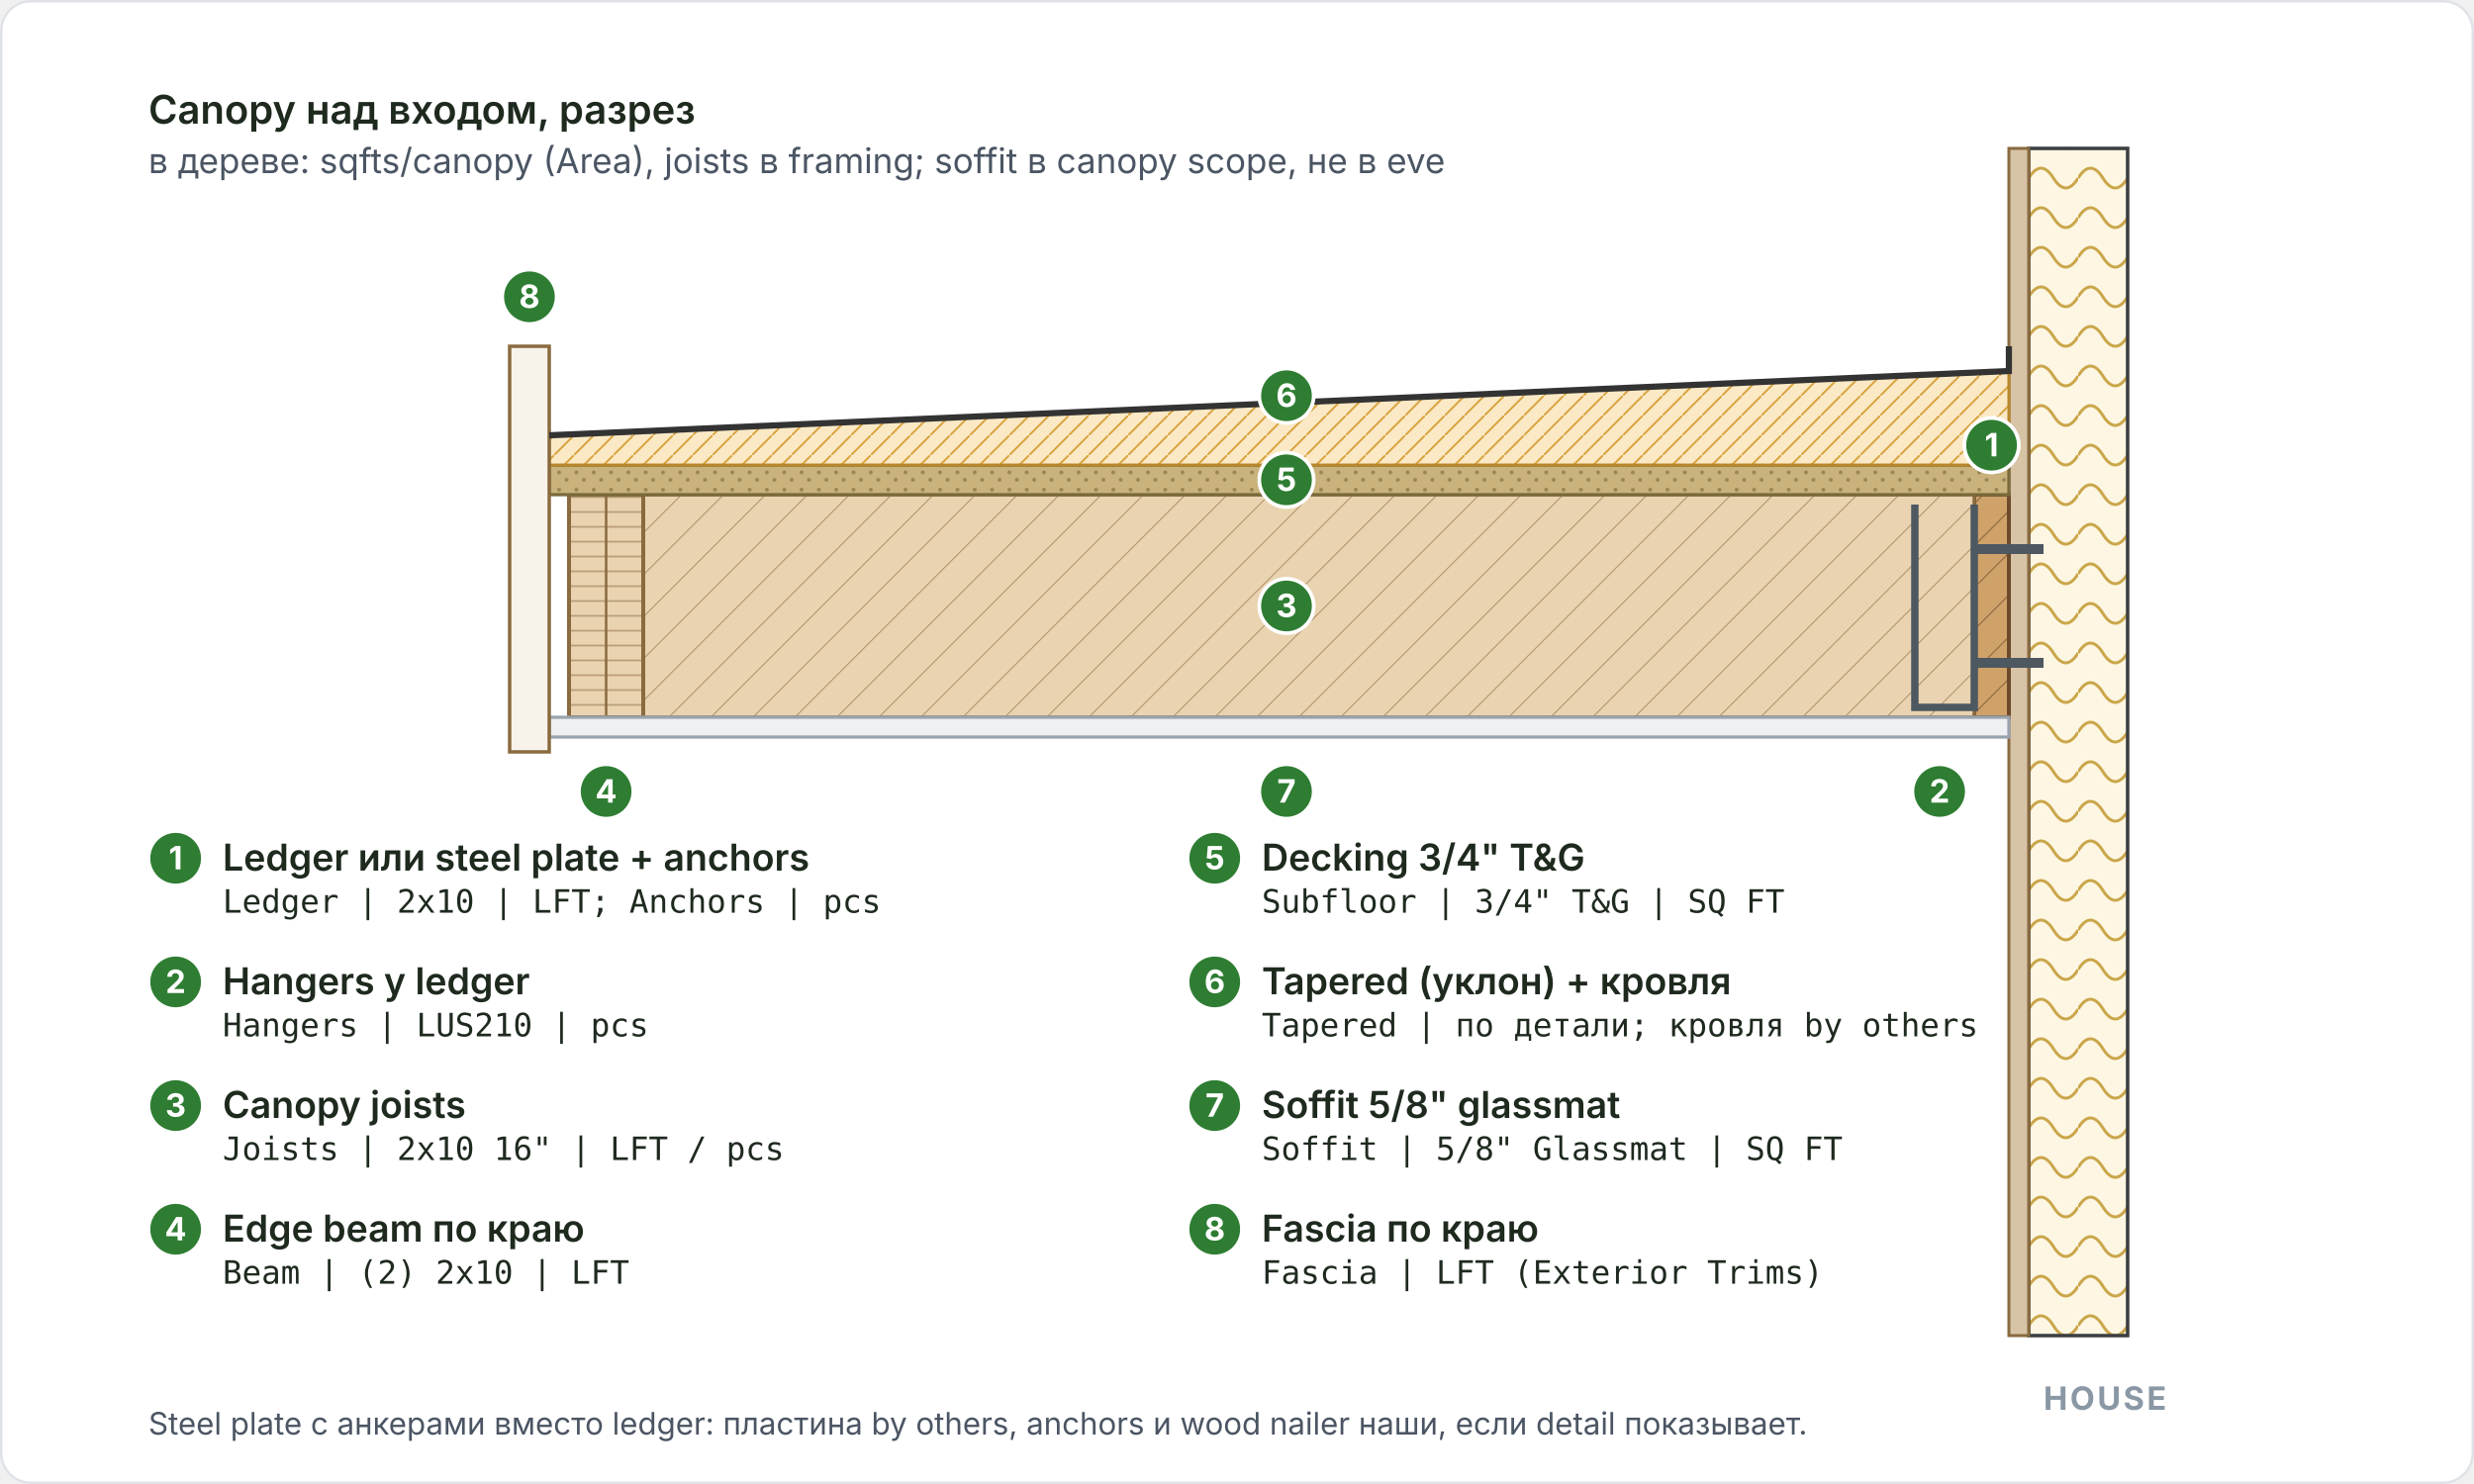
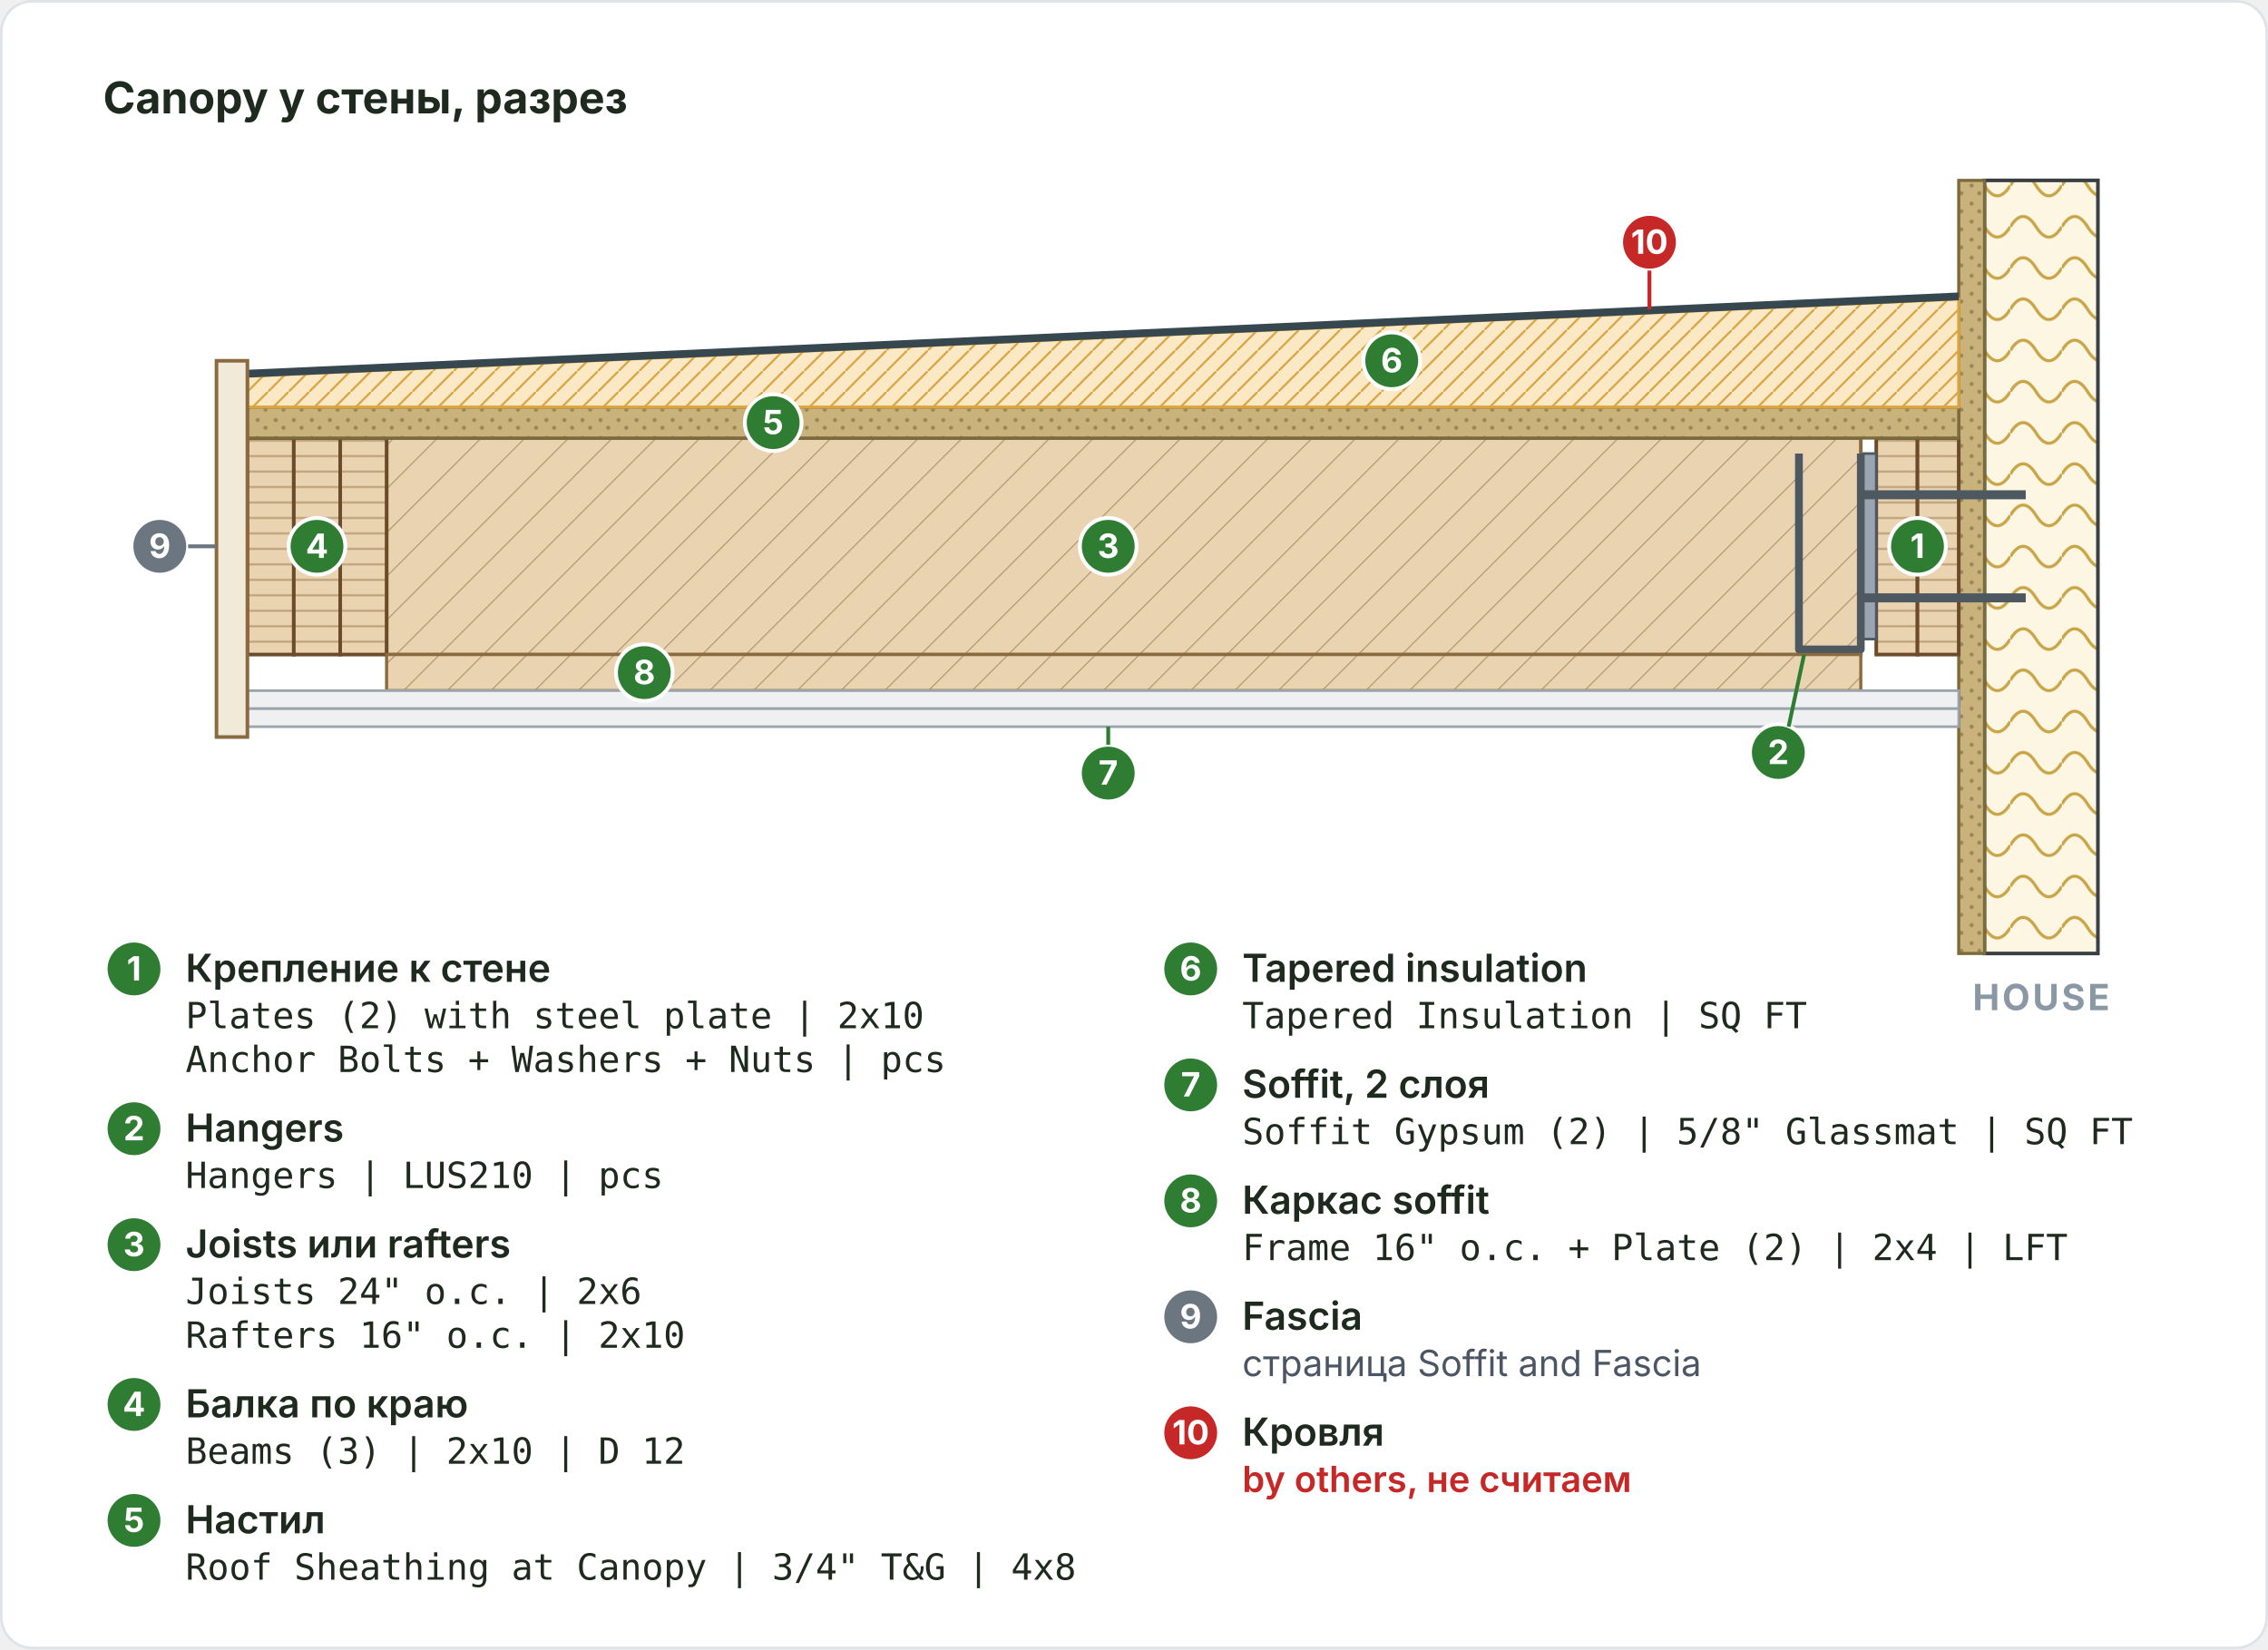
- <svg xmlns="http://www.w3.org/2000/svg" viewBox="0 0 1000 600" role="img" aria-labelledby="t d">
+ <svg xmlns="http://www.w3.org/2000/svg" viewBox="0 0 880 640" role="img" aria-labelledby="t d">
  <defs>
    <marker id="arr" markerWidth="10" markerHeight="10" refX="9" refY="5" orient="auto" markerUnits="userSpaceOnUse">
      <path d="M0,1 L0,9 L10,5 z" fill="#2e7d32" />
    </marker>
    <marker id="arrInk" markerWidth="10" markerHeight="10" refX="9" refY="5" orient="auto" markerUnits="userSpaceOnUse">
      <path d="M0,1 L0,9 L10,5 z" fill="#3a3f44" />
    </marker>
    <marker id="arrRed" markerWidth="10" markerHeight="10" refX="9" refY="5" orient="auto" markerUnits="userSpaceOnUse">
      <path d="M0,1 L0,9 L10,5 z" fill="#c62828" />
    </marker>
-     <marker id="dot" markerWidth="8" markerHeight="8" refX="4" refY="4" markerUnits="userSpaceOnUse">
-       <circle cx="4" cy="4" r="3" fill="#2e7d32" />
+     <marker id="arrGrey" markerWidth="10" markerHeight="10" refX="9" refY="5" orient="auto" markerUnits="userSpaceOnUse">
+       <path d="M0,1 L0,9 L10,5 z" fill="#8a98a5" />
    </marker>
    <marker id="tick" markerWidth="8" markerHeight="8" refX="4" refY="4" orient="auto" markerUnits="userSpaceOnUse">
      <path d="M4,0 L4,8" stroke="#3a3f44" stroke-width="1.4" />
    </marker>
    <pattern id="wood" width="12" height="12" patternUnits="userSpaceOnUse" patternTransform="rotate(45)">
      <rect width="12" height="12" fill="#e9d3b0" />
      <line x1="0" y1="0" x2="0" y2="12" stroke="#8a6a3f" stroke-width="0.9" opacity="0.55" />
    </pattern>
    <pattern id="pt" width="12" height="12" patternUnits="userSpaceOnUse" patternTransform="rotate(45)">
      <rect width="12" height="12" fill="#cfa26a" />
      <line x1="0" y1="0" x2="0" y2="12" stroke="#6c4b2a" stroke-width="1" opacity="0.6" />
    </pattern>
    <pattern id="conc" width="10" height="10" patternUnits="userSpaceOnUse">
      <rect width="10" height="10" fill="#cfd4d8" />
      <circle cx="2.5" cy="2.5" r="1" fill="#6b7378" opacity="0.7" />
      <circle cx="7" cy="6.5" r="1" fill="#6b7378" opacity="0.7" />
    </pattern>
    <pattern id="sheath" width="7" height="7" patternUnits="userSpaceOnUse">
      <rect width="7" height="7" fill="#c9b27c" />
      <circle cx="2" cy="2" r="0.8" fill="#7a6a3c" opacity="0.6" />
      <circle cx="5" cy="5" r="0.8" fill="#7a6a3c" opacity="0.6" />
    </pattern>
    <pattern id="batt" width="20" height="16" patternUnits="userSpaceOnUse">
      <rect width="20" height="16" fill="#fdf6e3" />
      <path d="M0,8 Q5,0 10,8 T20,8" fill="none" stroke="#caa64a" stroke-width="1.2" />
    </pattern>
    <pattern id="rigid" width="8" height="8" patternUnits="userSpaceOnUse">
      <rect width="8" height="8" fill="#fbe9c6" />
      <path d="M0,8 L8,0" stroke="#d9a441" stroke-width="0.8" />
    </pattern>
    <pattern id="cmu" width="40" height="20" patternUnits="userSpaceOnUse">
      <rect width="40" height="20" fill="#cfd4d8" />
      <path d="M0,10 H40 M20,0 V10 M0,10 V20 M40,10 V20" stroke="#6b7378" stroke-width="1" fill="none" />
    </pattern>
-     <pattern id="gyp" width="6" height="6" patternUnits="userSpaceOnUse">
-       <rect width="6" height="6" fill="#eef0f2" />
-     </pattern>
    <pattern id="endgrain" width="6" height="6" patternUnits="userSpaceOnUse">
      <rect width="6" height="6" fill="#e9d3b0" />
      <path d="M0,3 H6" stroke="#8a6a3f" stroke-width="0.7" opacity="0.5" />
    </pattern>
    <pattern id="hatchRed" width="8" height="8" patternUnits="userSpaceOnUse" patternTransform="rotate(45)">
      <rect width="8" height="8" fill="#fff" />
      <line x1="0" y1="0" x2="0" y2="8" stroke="#c62828" stroke-width="1.2" opacity="0.6" />
    </pattern>
    <pattern id="hatchGrey" width="8" height="8" patternUnits="userSpaceOnUse" patternTransform="rotate(45)">
      <rect width="8" height="8" fill="#f3f4f6" />
      <line x1="0" y1="0" x2="0" y2="8" stroke="#9aa4ad" stroke-width="1" opacity="0.8" />
    </pattern>
+     <pattern id="hatchGreen" width="8" height="8" patternUnits="userSpaceOnUse" patternTransform="rotate(45)">
+       <rect width="8" height="8" fill="#eaf5ea" />
+       <line x1="0" y1="0" x2="0" y2="8" stroke="#2e7d32" stroke-width="1.1" opacity="0.55" />
+     </pattern>
    <style>
-       .ln{fill:none;stroke:#3a3f44;stroke-width:1.6;stroke-linejoin:round}
-       .thin{fill:none;stroke:#3a3f44;stroke-width:1.1}
      .lab{font:600 16px Inter, "Segoe UI", Arial, sans-serif;fill:#1f2a1f}
      .lab2{font:600 15px Inter, "Segoe UI", Arial, sans-serif;fill:#1f2a1f}
+       .h{font:700 17px Inter, "Segoe UI", Arial, sans-serif;fill:#1f2a1f}
      .note{font:400 14px Inter, "Segoe UI", Arial, sans-serif;fill:#4b5563}
-       .small{font:400 12.5px Inter, "Segoe UI", Arial, sans-serif;fill:#4b5563}
+       .ink{font:400 14px Inter, "Segoe UI", Arial, sans-serif;fill:#1f2a1f}
+       .inkb{font:700 14px Inter, "Segoe UI", Arial, sans-serif;fill:#1f2a1f}
      .mono{font:500 14px "JetBrains Mono", Consolas, monospace;fill:#2e7d32}
-       .mono2{font:500 13px "JetBrains Mono", Consolas, monospace;fill:#1f2a1f}
-       .side{font:700 13px Inter, "Segoe UI", Arial, sans-serif;fill:#8a98a5;letter-spacing:1px}
-       .lead{stroke:#2e7d32;stroke-width:1.5;fill:none;marker-end:url(#arr)}
-       .leadInk{stroke:#3a3f44;stroke-width:1.3;fill:none;marker-end:url(#arrInk)}
-       .leadRed{stroke:#c62828;stroke-width:1.5;fill:none;marker-end:url(#arrRed)}
-       .dim{stroke:#3a3f44;stroke-width:1.1;fill:none;marker-start:url(#tick);marker-end:url(#tick)}
-       .dimt{font:500 13px Inter, "Segoe UI", Arial, sans-serif;fill:#1f2a1f}
-       .numc{fill:#2e7d32;stroke:#fff;stroke-width:1.5}
-       .numt{font:700 13px Inter, "Segoe UI", Arial, sans-serif;fill:#fff;text-anchor:middle}
-       .h{font:700 15px Inter, "Segoe UI", Arial, sans-serif;fill:#1f2a1f}
+       .mono2{font:500 14px "JetBrains Mono", Consolas, monospace;fill:#1f2a1f}
+       .side{font:700 14px Inter, "Segoe UI", Arial, sans-serif;fill:#8a98a5;letter-spacing:1px}
      .red{font:600 14px Inter, "Segoe UI", Arial, sans-serif;fill:#c62828}
      .green{font:600 14px Inter, "Segoe UI", Arial, sans-serif;fill:#2e7d32}
-       .cap{font:400 13px Inter, "Segoe UI", Arial, sans-serif;fill:#1f2a1f}
+       .dimt{font:500 14px Inter, "Segoe UI", Arial, sans-serif;fill:#1f2a1f}
+       .numt{font:700 13px Inter, "Segoe UI", Arial, sans-serif;fill:#fff;text-anchor:middle}
+       .xl{font:400 14px Inter, "Segoe UI", Arial, sans-serif;fill:#1f2328}
+       .xlb{font:700 14px Inter, "Segoe UI", Arial, sans-serif;fill:#1f2328}
+       .xlh{font:400 13px Inter, "Segoe UI", Arial, sans-serif;fill:#5a6168}
    </style>
  </defs>
-   <rect x="0.5" y="0.5" width="999" height="599" rx="12" fill="#ffffff" stroke="#dfe3e8" />
-   <rect x="820" y="60" width="40" height="480" fill="url(#batt)" stroke="#caa64a" stroke-width="1" />
-   <rect x="820" y="60" width="40" height="480" fill="none" stroke="#3a3f44" stroke-width="1.4" />
-   <rect x="812" y="60" width="8" height="480" fill="#d7c3a6" stroke="#8a6a3f" stroke-width="1.2" />
-   <text class="side" x="826" y="570">HOUSE</text>
-   <rect x="798" y="200" width="14" height="90" fill="url(#pt)" stroke="#6c4b2a" stroke-width="1.6" />
-   <line x1="790" y1="222" x2="826" y2="222" stroke="#4d5861" stroke-width="4" />
-   <line x1="790" y1="268" x2="826" y2="268" stroke="#4d5861" stroke-width="4" />
-   <rect x="260" y="200" width="538" height="90" fill="url(#wood)" stroke="#8a6a3f" stroke-width="1.4" />
-   <path d="M798,204 V286 H774 V204" fill="none" stroke="#4d5861" stroke-width="3" />
-   <rect x="230" y="200" width="30" height="90" fill="url(#endgrain)" stroke="#8a6a3f" stroke-width="1.6" />
-   <line x1="245" y1="200" x2="245" y2="290" stroke="#8a6a3f" stroke-width="1" />
-   <rect x="222" y="188" width="590" height="12" fill="url(#sheath)" stroke="#7a6a3c" stroke-width="1.3" />
-   <polygon points="222.0,188.0 812.0,188.0 812.0,150.0 222.0,176.0" fill="url(#rigid)" stroke="#b8862b" stroke-width="1.2" stroke-linejoin="round" />
-   <rect x="222" y="290" width="590" height="8" fill="#eef0f2" stroke="#9aa4ad" stroke-width="1.3" />
-   <rect x="206" y="140" width="16" height="164" fill="#f7f3ea" stroke="#8a6a3f" stroke-width="1.4" />
-   <path d="M222,176 L812,150 V140" fill="none" stroke="#333" stroke-width="2.5" />
-   <circle class="numc" cx="805" cy="180" r="11" />
-   <text class="numt" x="805" y="184.5">1</text>
-   <circle class="numc" cx="784" cy="320" r="11" />
-   <text class="numt" x="784" y="324.5">2</text>
-   <circle class="numc" cx="520" cy="245" r="11" />
-   <text class="numt" x="520" y="249.5">3</text>
-   <circle class="numc" cx="245" cy="320" r="11" />
-   <text class="numt" x="245" y="324.5">4</text>
-   <circle class="numc" cx="520" cy="194" r="11" />
-   <text class="numt" x="520" y="198.5">5</text>
-   <circle class="numc" cx="520" cy="160" r="11" />
-   <text class="numt" x="520" y="164.5">6</text>
-   <circle class="numc" cx="520" cy="320" r="11" />
-   <text class="numt" x="520" y="324.5">7</text>
-   <circle class="numc" cx="214" cy="120" r="11" />
-   <text class="numt" x="214" y="124.5">8</text>
-   <circle class="numc" cx="71" cy="347" r="11" />
-   <text class="numt" x="71" y="351.5">1</text>
-   <text class="lab2" x="90" y="352">Ledger или steel plate + anchors</text>
-   <text class="mono2" x="90" y="369">Ledger | 2x10 | LFT; Anchors | pcs</text>
-   <circle class="numc" cx="71" cy="397" r="11" />
-   <text class="numt" x="71" y="401.5">2</text>
-   <text class="lab2" x="90" y="402">Hangers у ledger</text>
-   <text class="mono2" x="90" y="419">Hangers | LUS210 | pcs</text>
-   <circle class="numc" cx="71" cy="447" r="11" />
-   <text class="numt" x="71" y="451.5">3</text>
-   <text class="lab2" x="90" y="452">Canopy joists</text>
-   <text class="mono2" x="90" y="469">Joists | 2x10 16" | LFT / pcs</text>
-   <circle class="numc" cx="71" cy="497" r="11" />
-   <text class="numt" x="71" y="501.5">4</text>
-   <text class="lab2" x="90" y="502">Edge beam по краю</text>
-   <text class="mono2" x="90" y="519">Beam | (2) 2x10 | LFT</text>
-   <circle class="numc" cx="491" cy="347" r="11" />
-   <text class="numt" x="491" y="351.5">5</text>
-   <text class="lab2" x="510" y="352">Decking 3/4" T&amp;G</text>
-   <text class="mono2" x="510" y="369">Subfloor | 3/4" T&amp;G | SQ FT</text>
-   <circle class="numc" cx="491" cy="397" r="11" />
-   <text class="numt" x="491" y="401.5">6</text>
-   <text class="lab2" x="510" y="402">Tapered (уклон) + кровля</text>
-   <text class="mono2" x="510" y="419">Tapered | по детали; кровля by others</text>
-   <circle class="numc" cx="491" cy="447" r="11" />
-   <text class="numt" x="491" y="451.5">7</text>
-   <text class="lab2" x="510" y="452">Soffit 5/8" glassmat</text>
-   <text class="mono2" x="510" y="469">Soffit | 5/8" Glassmat | SQ FT</text>
-   <circle class="numc" cx="491" cy="497" r="11" />
-   <text class="numt" x="491" y="501.5">8</text>
-   <text class="lab2" x="510" y="502">Fascia по краю</text>
-   <text class="mono2" x="510" y="519">Fascia | LFT (Exterior Trims)</text>
-   <text class="lab" x="60" y="50">Canopy над входом, разрез</text>
-   <text class="note" x="60" y="70">в дереве: sqfts/canopy (Area), joists в framing; soffit в canopy scope, не в eve</text>
-   <text class="small" x="60" y="580">Steel plate с анкерами вместо ledger: пластина by others, anchors и wood nailer наши, если detail показывает.</text>
+   <rect x="0.5" y="0.5" width="879" height="639" rx="12" fill="#ffffff" stroke="#dfe3e8" />
+   <text class="h" x="40" y="44">Canopy у стены, разрез</text>
+   <rect x="770" y="70" width="44" height="300" fill="url(#batt)" stroke="#caa64a" stroke-width="1" />
+   <rect x="770" y="70" width="44" height="300" fill="none" stroke="#3a3f44" stroke-width="1.4" />
+   <rect x="760" y="70" width="10" height="300" fill="url(#sheath)" stroke="#7a6a3c" stroke-width="1.2" />
+   <text class="side" x="792" y="392" text-anchor="middle">HOUSE</text>
+   <rect x="728" y="170" width="16" height="84" fill="url(#endgrain)" stroke="#6c4b2a" stroke-width="1.4" />
+   <rect x="744" y="170" width="16" height="84" fill="url(#endgrain)" stroke="#6c4b2a" stroke-width="1.4" />
+   <rect x="722" y="176" width="6" height="72" fill="#9aa5b1" stroke="#4d5861" stroke-width="1" />
+   <line x1="712" y1="192" x2="786" y2="192" stroke="#4d5861" stroke-width="3.5" />
+   <rect x="708" y="187" width="6" height="10" fill="#9aa5b1" stroke="#4d5861" stroke-width="1" />
+   <line x1="712" y1="232" x2="786" y2="232" stroke="#4d5861" stroke-width="3.5" />
+   <rect x="708" y="227" width="6" height="10" fill="#9aa5b1" stroke="#4d5861" stroke-width="1" />
+   <rect x="150" y="170" width="572" height="84" fill="url(#wood)" stroke="#8a6a3f" stroke-width="1.4" />
+   <path d="M722,176 V252 H698 V176" fill="none" stroke="#4d5861" stroke-width="3" stroke-linejoin="round" />
+   <rect x="96" y="170" width="18" height="84" fill="url(#endgrain)" stroke="#6c4b2a" stroke-width="1.4" />
+   <rect x="114" y="170" width="18" height="84" fill="url(#endgrain)" stroke="#6c4b2a" stroke-width="1.4" />
+   <rect x="132" y="170" width="18" height="84" fill="url(#endgrain)" stroke="#6c4b2a" stroke-width="1.4" />
+   <rect x="96" y="158" width="664" height="12" fill="url(#sheath)" stroke="#7a6a3c" stroke-width="1.2" />
+   <polygon points="96,158 760,158 760,116 96,146" fill="url(#rigid)" stroke="#d9a441" stroke-width="1.2" stroke-linejoin="round" />
+   <line x1="96" y1="145" x2="760" y2="115" stroke="#37474f" stroke-width="3" />
+   <rect x="150" y="254" width="572" height="14" fill="url(#wood)" stroke="#8a6a3f" stroke-width="1.2" />
+   <rect x="96" y="268" width="664" height="7" fill="#eef0f2" stroke="#9aa4ad" stroke-width="1" />
+   <rect x="96" y="275" width="664" height="7" fill="#eef0f2" stroke="#9aa4ad" stroke-width="1" />
+   <rect x="84" y="140" width="12" height="146" fill="#f1ead9" stroke="#8a6a3f" stroke-width="1.4" />
+   <circle cx="744" cy="212" r="11" fill="#2e7d32" stroke="#fff" stroke-width="1.5" />
+   <text class="numt" x="744" y="216.5">1</text>
+   <circle cx="690" cy="292" r="11" fill="#2e7d32" stroke="#fff" stroke-width="1.5" />
+   <text class="numt" x="690" y="296.5">2</text>
+   <line x1="694" y1="282" x2="700" y2="254" stroke="#2e7d32" stroke-width="1.5" />
+   <circle cx="430" cy="212" r="11" fill="#2e7d32" stroke="#fff" stroke-width="1.5" />
+   <text class="numt" x="430" y="216.5">3</text>
+   <circle cx="123" cy="212" r="11" fill="#2e7d32" stroke="#fff" stroke-width="1.5" />
+   <text class="numt" x="123" y="216.5">4</text>
+   <circle cx="300" cy="164" r="11" fill="#2e7d32" stroke="#fff" stroke-width="1.5" />
+   <text class="numt" x="300" y="168.5">5</text>
+   <circle cx="540" cy="140" r="11" fill="#2e7d32" stroke="#fff" stroke-width="1.5" />
+   <text class="numt" x="540" y="144.5">6</text>
+   <circle cx="430" cy="300" r="11" fill="#2e7d32" stroke="#fff" stroke-width="1.5" />
+   <text class="numt" x="430" y="304.5">7</text>
+   <line x1="430" y1="289" x2="430" y2="282" stroke="#2e7d32" stroke-width="1.5" />
+   <circle cx="250" cy="261" r="11" fill="#2e7d32" stroke="#fff" stroke-width="1.5" />
+   <text class="numt" x="250" y="265.5">8</text>
+   <circle cx="62" cy="212" r="11" fill="#6b7680" stroke="#fff" stroke-width="1.5" />
+   <text class="numt" x="62" y="216.5">9</text>
+   <line x1="73" y1="212" x2="84" y2="212" stroke="#6b7680" stroke-width="1.5" />
+   <circle cx="640" cy="94" r="11" fill="#c62828" stroke="#fff" stroke-width="1.5" />
+   <text class="numt" x="640" y="98.5">10</text>
+   <line x1="640" y1="105" x2="640" y2="120" stroke="#c62828" stroke-width="1.5" />
+   <circle cx="52" cy="376" r="11" fill="#2e7d32" stroke="#fff" stroke-width="1.5" />
+   <text class="numt" x="52" y="380.5">1</text>
+   <text class="lab2" x="72" y="381">Крепление к стене</text>
+   <text class="mono2" x="72" y="399">Plates (2) with steel plate | 2x10</text>
+   <text class="mono2" x="72" y="416">Anchor Bolts + Washers + Nuts | pcs</text>
+   <circle cx="52" cy="438" r="11" fill="#2e7d32" stroke="#fff" stroke-width="1.5" />
+   <text class="numt" x="52" y="442.5">2</text>
+   <text class="lab2" x="72" y="443">Hangers</text>
+   <text class="mono2" x="72" y="461">Hangers | LUS210 | pcs</text>
+   <circle cx="52" cy="483" r="11" fill="#2e7d32" stroke="#fff" stroke-width="1.5" />
+   <text class="numt" x="52" y="487.5">3</text>
+   <text class="lab2" x="72" y="488">Joists или rafters</text>
+   <text class="mono2" x="72" y="506">Joists 24" o.c. | 2x6</text>
+   <text class="mono2" x="72" y="523">Rafters 16" o.c. | 2x10</text>
+   <circle cx="52" cy="545" r="11" fill="#2e7d32" stroke="#fff" stroke-width="1.5" />
+   <text class="numt" x="52" y="549.5">4</text>
+   <text class="lab2" x="72" y="550">Балка по краю</text>
+   <text class="mono2" x="72" y="568">Beams (3) | 2x10 | D 12</text>
+   <circle cx="52" cy="590" r="11" fill="#2e7d32" stroke="#fff" stroke-width="1.5" />
+   <text class="numt" x="52" y="594.5">5</text>
+   <text class="lab2" x="72" y="595">Настил</text>
+   <text class="mono2" x="72" y="613">Roof Sheathing at Canopy | 3/4" T&amp;G | 4x8</text>
+   <circle cx="462" cy="376" r="11" fill="#2e7d32" stroke="#fff" stroke-width="1.5" />
+   <text class="numt" x="462" y="380.5">6</text>
+   <text class="lab2" x="482" y="381">Tapered insulation</text>
+   <text class="mono2" x="482" y="399">Tapered Insulation | SQ FT</text>
+   <circle cx="462" cy="421" r="11" fill="#2e7d32" stroke="#fff" stroke-width="1.5" />
+   <text class="numt" x="462" y="425.5">7</text>
+   <text class="lab2" x="482" y="426">Soffit, 2 слоя</text>
+   <text class="mono2" x="482" y="444">Soffit Gypsum (2) | 5/8" Glassmat | SQ FT</text>
+   <circle cx="462" cy="466" r="11" fill="#2e7d32" stroke="#fff" stroke-width="1.5" />
+   <text class="numt" x="462" y="470.5">8</text>
+   <text class="lab2" x="482" y="471">Каркас soffit</text>
+   <text class="mono2" x="482" y="489">Frame 16" o.c. + Plate (2) | 2x4 | LFT</text>
+   <circle cx="462" cy="511" r="11" fill="#6b7680" stroke="#fff" stroke-width="1.5" />
+   <text class="numt" x="462" y="515.5">9</text>
+   <text class="lab2" x="482" y="516">Fascia</text>
+   <text class="note" x="482" y="534">страница Soffit and Fascia</text>
+   <circle cx="462" cy="556" r="11" fill="#c62828" stroke="#fff" stroke-width="1.5" />
+   <text class="numt" x="462" y="560.5">10</text>
+   <text class="lab2" x="482" y="561">Кровля</text>
+   <text class="red" x="482" y="579">by others, не считаем</text>
</svg>
